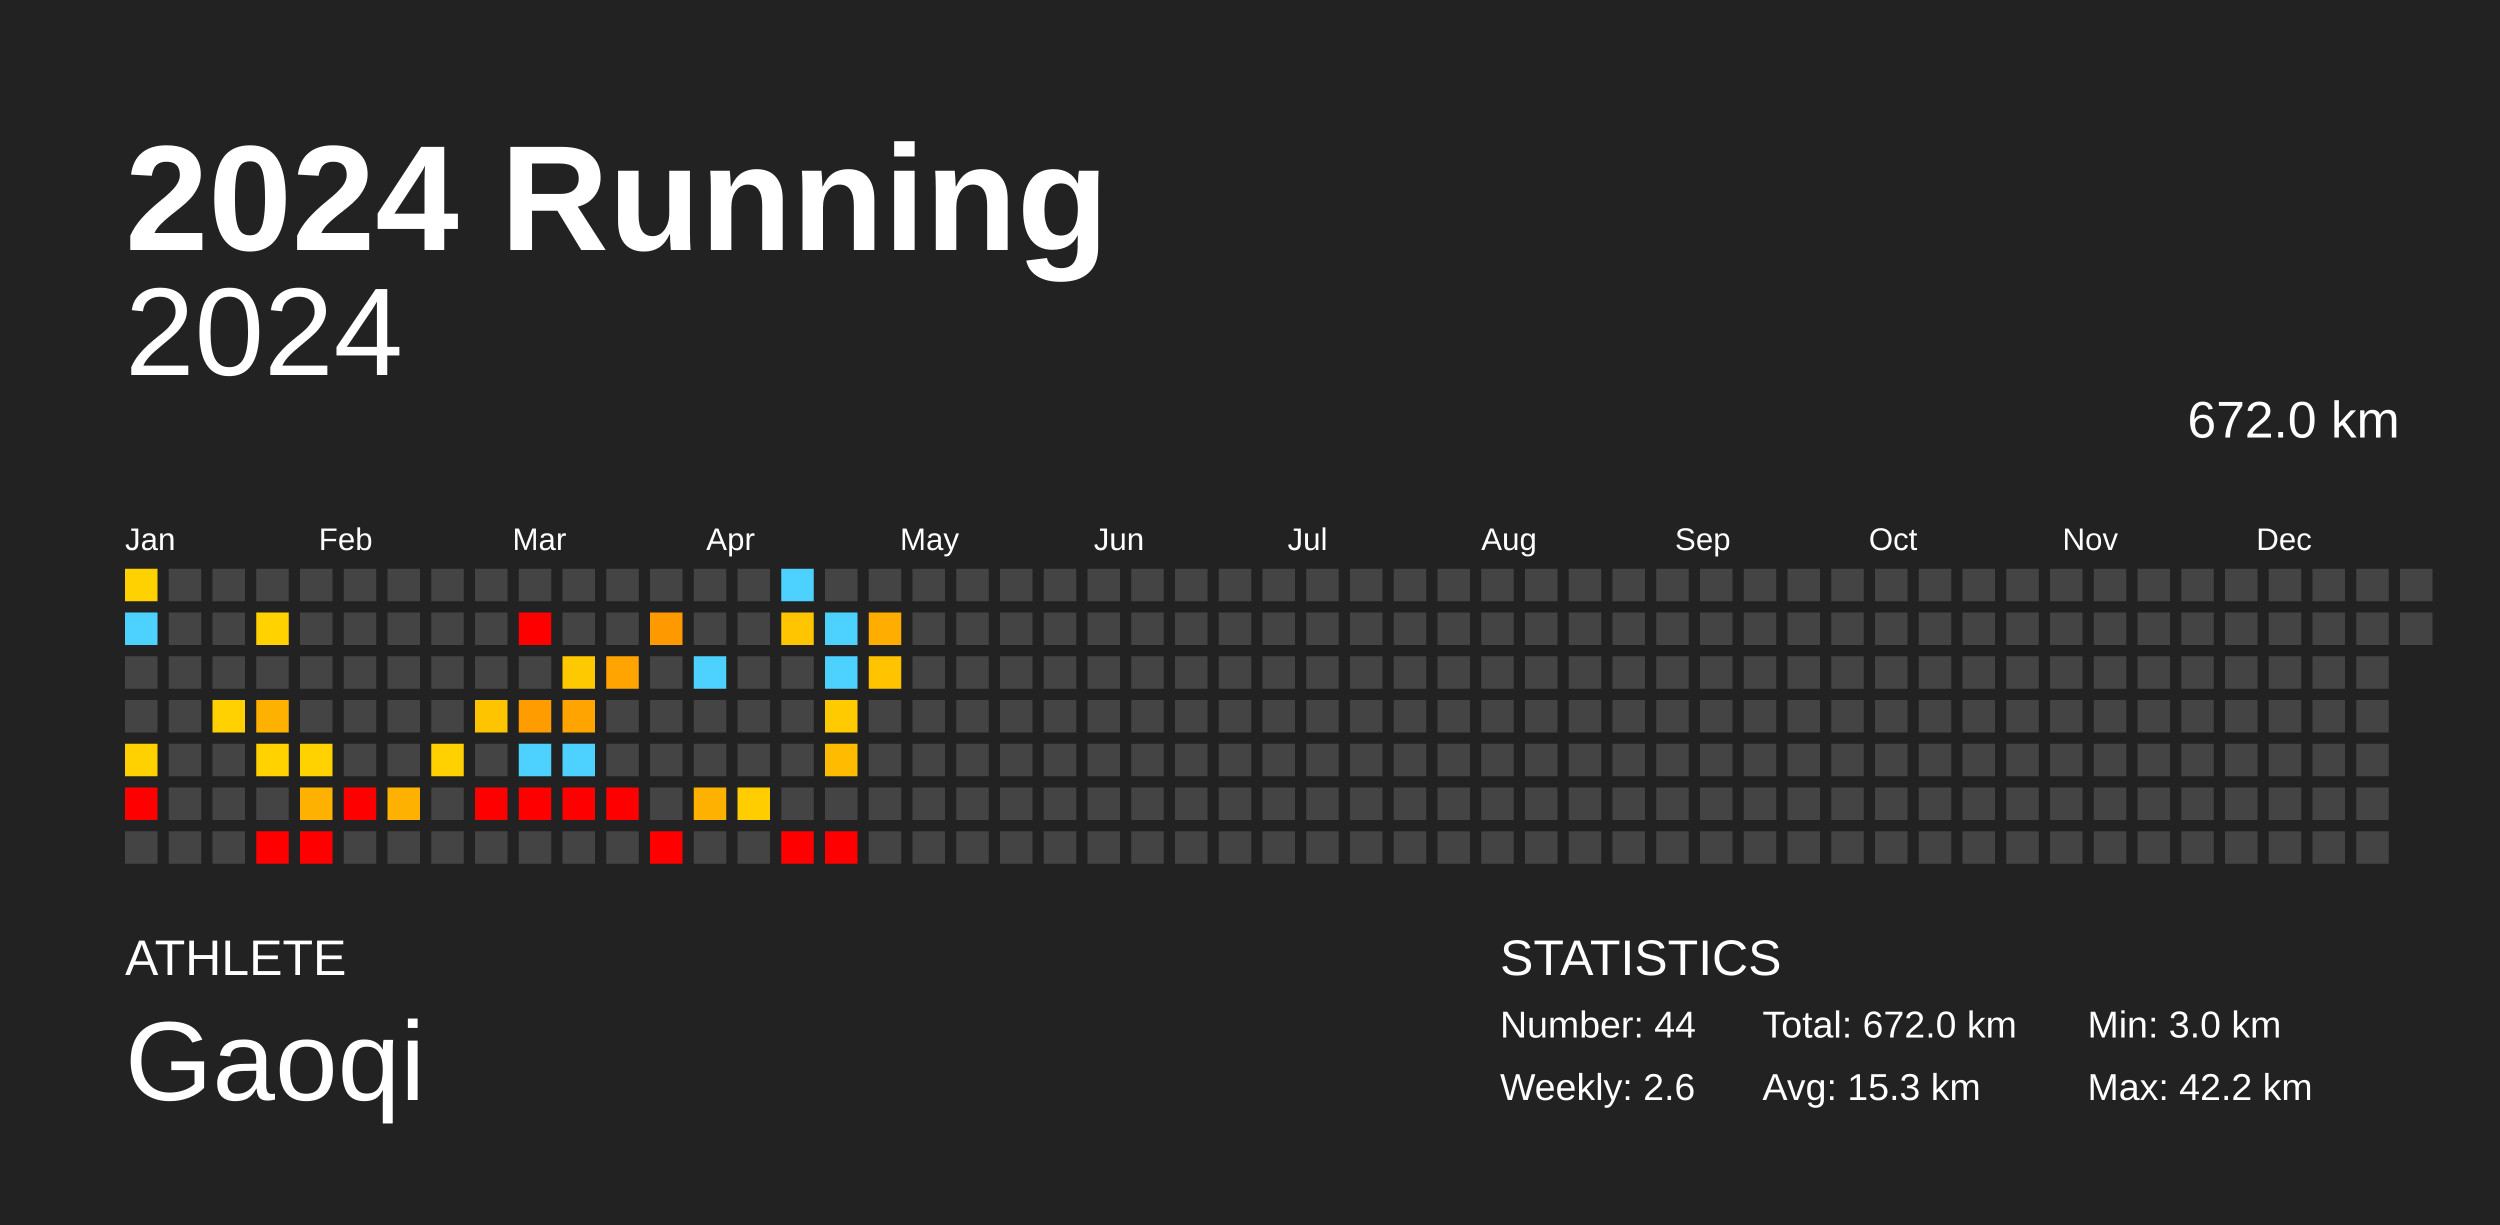
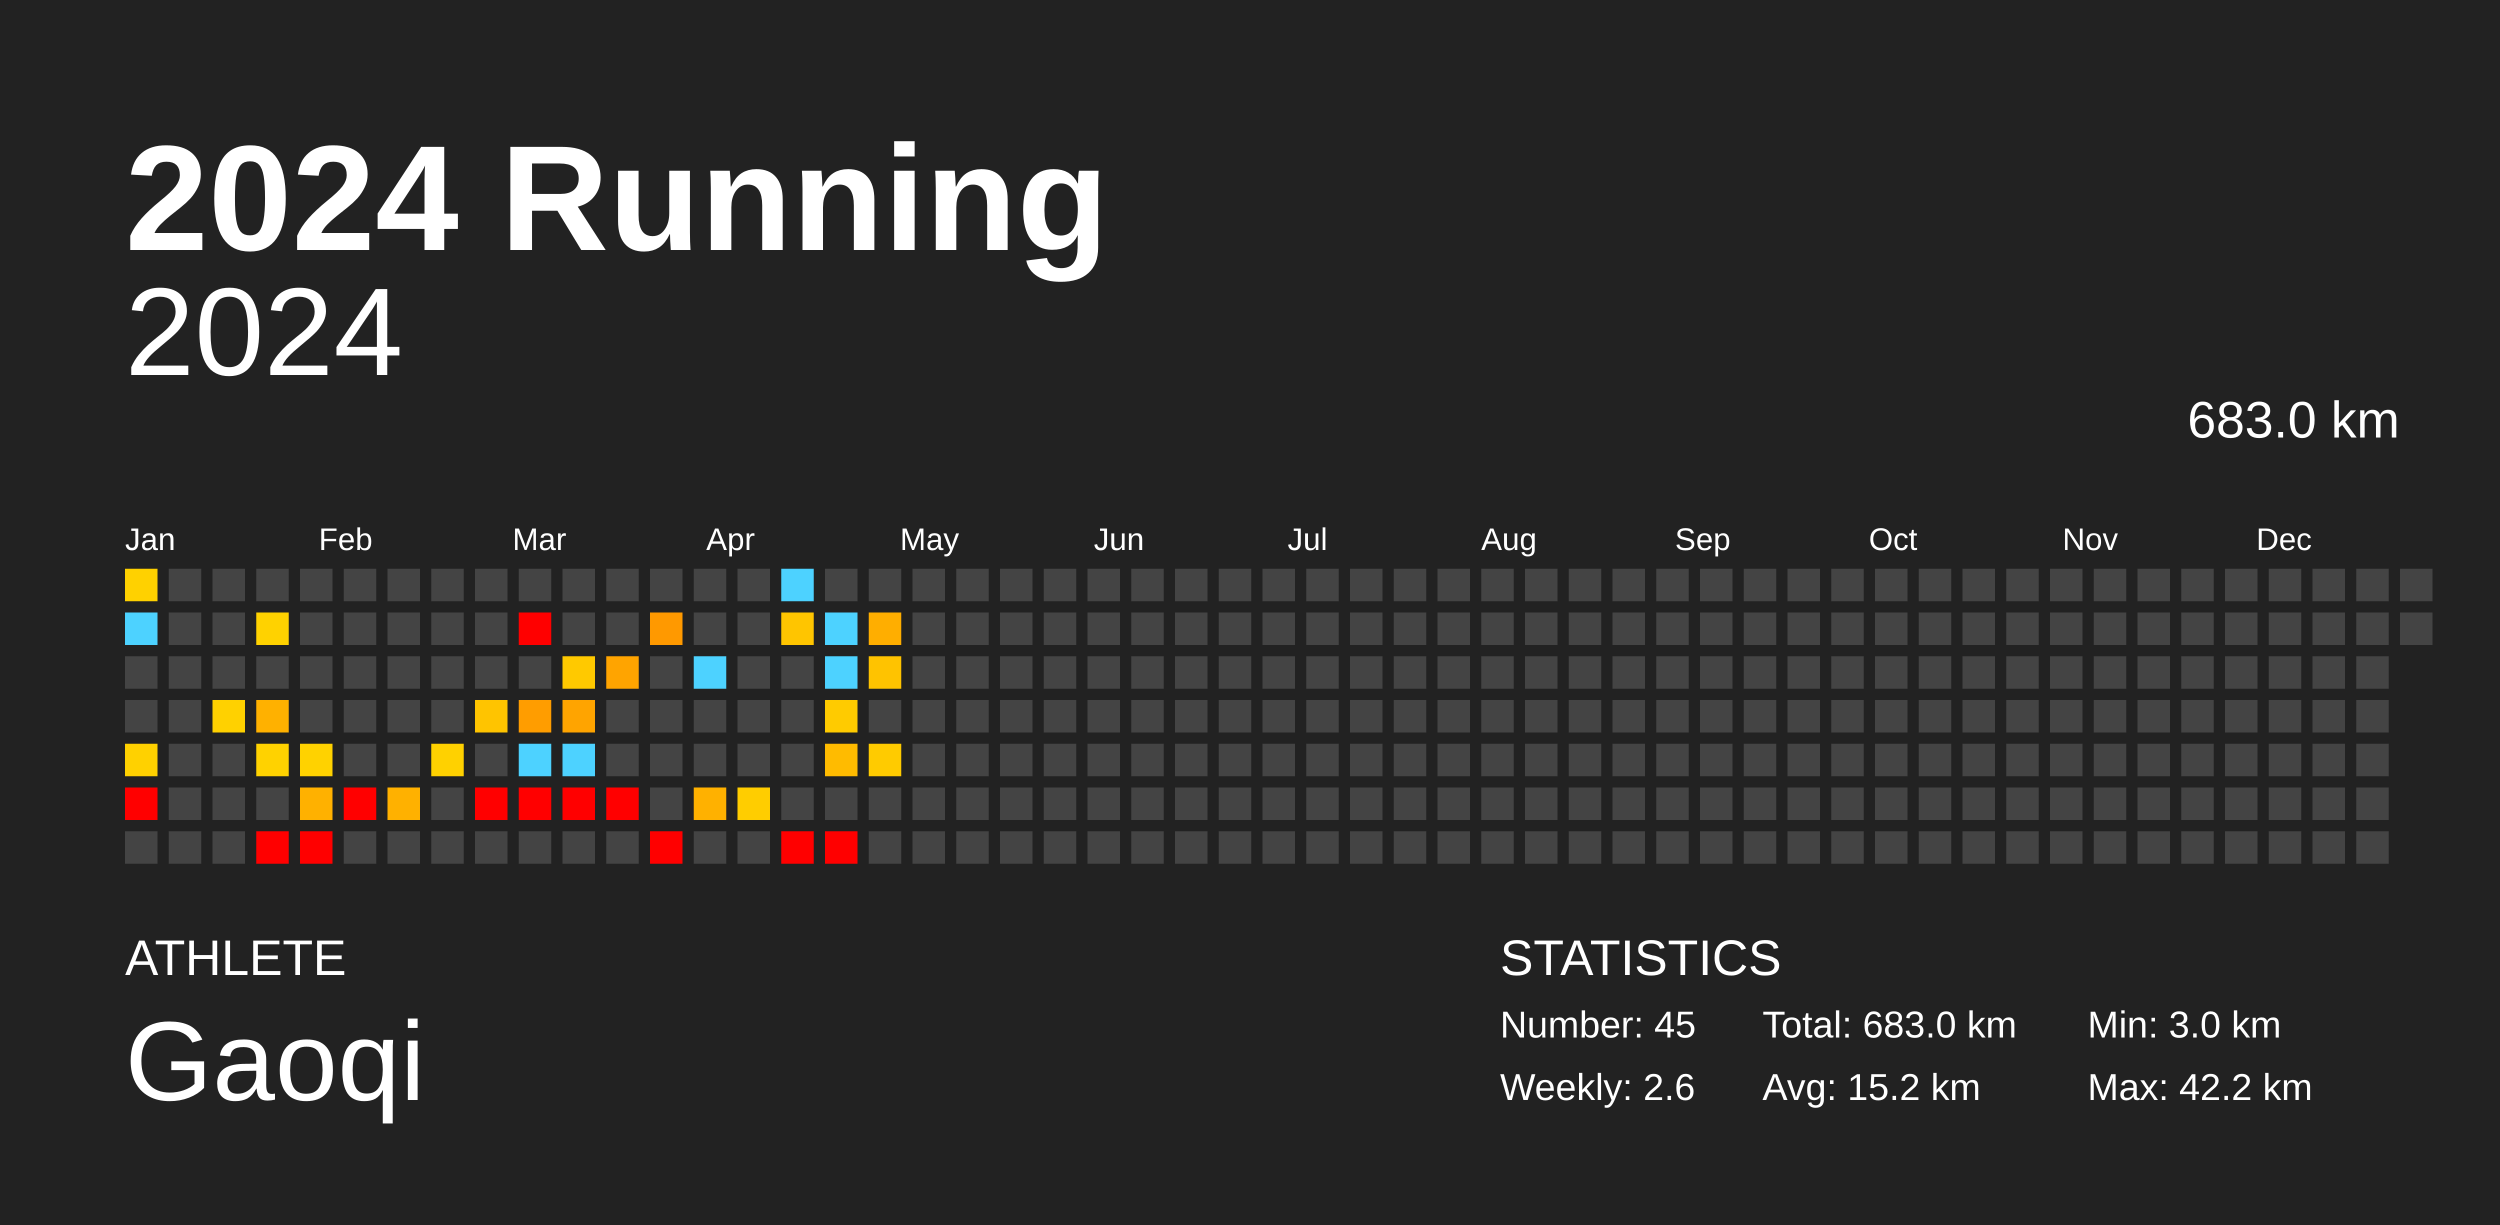
<svg xmlns="http://www.w3.org/2000/svg" baseProfile="full" height="98mm" version="1.1" viewBox="0,0,200,98" width="200mm">
  <defs />
  <rect fill="#222222" height="98" width="200" x="0" y="0" />
  <text fill="#FFFFFF" style="font-size:12px; font-family:Arial; font-weight:bold;" x="10" y="20">2024 Running</text>
  <text fill="#FFFFFF" style="font-size:4px; font-family:Arial" x="10" y="78">ATHLETE</text>
  <text fill="#FFFFFF" style="font-size:9px; font-family:Arial" x="10" y="88">Gaoqi</text>
  <text fill="#FFFFFF" style="font-size:4px; font-family:Arial" x="120" y="78">STATISTICS</text>
-   <text fill="#FFFFFF" style="font-size:3px; font-family:Arial" x="120" y="83">Number: 44</text>
+   <text fill="#FFFFFF" style="font-size:3px; font-family:Arial" x="120" y="83">Number: 45</text>
  <text fill="#FFFFFF" style="font-size:3px; font-family:Arial" x="120" y="88">Weekly: 2.6</text>
-   <text fill="#FFFFFF" style="font-size:3px; font-family:Arial" x="141" y="83">Total: 672.0 km</text>
-   <text fill="#FFFFFF" style="font-size:3px; font-family:Arial" x="141" y="88">Avg: 15.3 km</text>
+   <text fill="#FFFFFF" style="font-size:3px; font-family:Arial" x="141" y="83">Total: 683.0 km</text>
+   <text fill="#FFFFFF" style="font-size:3px; font-family:Arial" x="141" y="88">Avg: 15.2 km</text>
  <text fill="#FFFFFF" style="font-size:3px; font-family:Arial" x="167" y="83">Min: 3.0 km</text>
  <text fill="#FFFFFF" style="font-size:3px; font-family:Arial" x="167" y="88">Max: 42.2 km</text>
  <text alignment-baseline="hanging" fill="#FFFFFF" style="font-size:10.0px; font-family:Arial;" x="10" y="30">2024</text>
-   <text alignment-baseline="hanging" fill="#FFFFFF" style="font-size:4.125px; font-family:Arial;" x="175" y="35">672.0 km</text>
+   <text alignment-baseline="hanging" fill="#FFFFFF" style="font-size:4.125px; font-family:Arial;" x="175" y="35">683.0 km</text>
  <text fill="#FFFFFF" style="font-size:2.5px; font-family:Arial" x="10.0" y="44">Jan</text>
  <text fill="#FFFFFF" style="font-size:2.5px; font-family:Arial" x="25.5" y="44">Feb</text>
  <text fill="#FFFFFF" style="font-size:2.5px; font-family:Arial" x="41.0" y="44">Mar</text>
  <text fill="#FFFFFF" style="font-size:2.5px; font-family:Arial" x="56.5" y="44">Apr</text>
  <text fill="#FFFFFF" style="font-size:2.5px; font-family:Arial" x="72.0" y="44">May</text>
  <text fill="#FFFFFF" style="font-size:2.5px; font-family:Arial" x="87.5" y="44">Jun</text>
  <text fill="#FFFFFF" style="font-size:2.5px; font-family:Arial" x="103.0" y="44">Jul</text>
  <text fill="#FFFFFF" style="font-size:2.5px; font-family:Arial" x="118.5" y="44">Aug</text>
  <text fill="#FFFFFF" style="font-size:2.5px; font-family:Arial" x="134.0" y="44">Sep</text>
  <text fill="#FFFFFF" style="font-size:2.5px; font-family:Arial" x="149.5" y="44">Oct</text>
  <text fill="#FFFFFF" style="font-size:2.5px; font-family:Arial" x="165.0" y="44">Nov</text>
  <text fill="#FFFFFF" style="font-size:2.5px; font-family:Arial" x="180.5" y="44">Dec</text>
  <rect fill="#ffd100" height="2.6" width="2.6" x="10.0" y="45.5" />
  <rect fill="#4dd2ff" height="2.6" width="2.6" x="10.0" y="49.0" />
  <rect fill="#444444" height="2.6" width="2.6" x="10.0" y="52.5" />
  <rect fill="#444444" height="2.6" width="2.6" x="10.0" y="56.0" />
  <rect fill="#ffd100" height="2.6" width="2.6" x="10.0" y="59.5" />
  <rect fill="red" height="2.6" width="2.6" x="10.0" y="63.0" />
  <rect fill="#444444" height="2.6" width="2.6" x="10.0" y="66.5" />
  <rect fill="#444444" height="2.6" width="2.6" x="13.5" y="45.5" />
  <rect fill="#444444" height="2.6" width="2.6" x="13.5" y="49.0" />
  <rect fill="#444444" height="2.6" width="2.6" x="13.5" y="52.5" />
  <rect fill="#444444" height="2.6" width="2.6" x="13.5" y="56.0" />
  <rect fill="#444444" height="2.6" width="2.6" x="13.5" y="59.5" />
  <rect fill="#444444" height="2.6" width="2.6" x="13.5" y="63.0" />
  <rect fill="#444444" height="2.6" width="2.6" x="13.5" y="66.5" />
  <rect fill="#444444" height="2.6" width="2.6" x="17.0" y="45.5" />
  <rect fill="#444444" height="2.6" width="2.6" x="17.0" y="49.0" />
  <rect fill="#444444" height="2.6" width="2.6" x="17.0" y="52.5" />
  <rect fill="#ffd100" height="2.6" width="2.6" x="17.0" y="56.0" />
  <rect fill="#444444" height="2.6" width="2.6" x="17.0" y="59.5" />
  <rect fill="#444444" height="2.6" width="2.6" x="17.0" y="63.0" />
  <rect fill="#444444" height="2.6" width="2.6" x="17.0" y="66.5" />
  <rect fill="#444444" height="2.6" width="2.6" x="20.5" y="45.5" />
  <rect fill="#ffd200" height="2.6" width="2.6" x="20.5" y="49.0" />
  <rect fill="#444444" height="2.6" width="2.6" x="20.5" y="52.5" />
  <rect fill="#ffb100" height="2.6" width="2.6" x="20.5" y="56.0" />
  <rect fill="#ffd200" height="2.6" width="2.6" x="20.5" y="59.5" />
  <rect fill="#444444" height="2.6" width="2.6" x="20.5" y="63.0" />
  <rect fill="red" height="2.6" width="2.6" x="20.5" y="66.5" />
  <rect fill="#444444" height="2.6" width="2.6" x="24.0" y="45.5" />
  <rect fill="#444444" height="2.6" width="2.6" x="24.0" y="49.0" />
  <rect fill="#444444" height="2.6" width="2.6" x="24.0" y="52.5" />
  <rect fill="#444444" height="2.6" width="2.6" x="24.0" y="56.0" />
  <rect fill="#ffd200" height="2.6" width="2.6" x="24.0" y="59.5" />
  <rect fill="#ffb100" height="2.6" width="2.6" x="24.0" y="63.0" />
  <rect fill="red" height="2.6" width="2.6" x="24.0" y="66.5" />
  <rect fill="#444444" height="2.6" width="2.6" x="27.5" y="45.5" />
  <rect fill="#444444" height="2.6" width="2.6" x="27.5" y="49.0" />
  <rect fill="#444444" height="2.6" width="2.6" x="27.5" y="52.5" />
  <rect fill="#444444" height="2.6" width="2.6" x="27.5" y="56.0" />
  <rect fill="#444444" height="2.6" width="2.6" x="27.5" y="59.5" />
  <rect fill="red" height="2.6" width="2.6" x="27.5" y="63.0" />
  <rect fill="#444444" height="2.6" width="2.6" x="27.5" y="66.5" />
  <rect fill="#444444" height="2.6" width="2.6" x="31.0" y="45.5" />
  <rect fill="#444444" height="2.6" width="2.6" x="31.0" y="49.0" />
  <rect fill="#444444" height="2.6" width="2.6" x="31.0" y="52.5" />
  <rect fill="#444444" height="2.6" width="2.6" x="31.0" y="56.0" />
  <rect fill="#444444" height="2.6" width="2.6" x="31.0" y="59.5" />
  <rect fill="#ffb100" height="2.6" width="2.6" x="31.0" y="63.0" />
  <rect fill="#444444" height="2.6" width="2.6" x="31.0" y="66.5" />
  <rect fill="#444444" height="2.6" width="2.6" x="34.5" y="45.5" />
  <rect fill="#444444" height="2.6" width="2.6" x="34.5" y="49.0" />
  <rect fill="#444444" height="2.6" width="2.6" x="34.5" y="52.5" />
  <rect fill="#444444" height="2.6" width="2.6" x="34.5" y="56.0" />
  <rect fill="#ffd100" height="2.6" width="2.6" x="34.5" y="59.5" />
  <rect fill="#444444" height="2.6" width="2.6" x="34.5" y="63.0" />
  <rect fill="#444444" height="2.6" width="2.6" x="34.5" y="66.5" />
  <rect fill="#444444" height="2.6" width="2.6" x="38.0" y="45.5" />
  <rect fill="#444444" height="2.6" width="2.6" x="38.0" y="49.0" />
  <rect fill="#444444" height="2.6" width="2.6" x="38.0" y="52.5" />
  <rect fill="#ffc400" height="2.6" width="2.6" x="38.0" y="56.0" />
  <rect fill="#444444" height="2.6" width="2.6" x="38.0" y="59.5" />
  <rect fill="red" height="2.6" width="2.6" x="38.0" y="63.0" />
  <rect fill="#444444" height="2.6" width="2.6" x="38.0" y="66.5" />
  <rect fill="#444444" height="2.6" width="2.6" x="41.5" y="45.5" />
  <rect fill="red" height="2.6" width="2.6" x="41.5" y="49.0" />
  <rect fill="#444444" height="2.6" width="2.6" x="41.5" y="52.5" />
  <rect fill="#ff9d00" height="2.6" width="2.6" x="41.5" y="56.0" />
  <rect fill="#4dd2ff" height="2.6" width="2.6" x="41.5" y="59.5" />
  <rect fill="red" height="2.6" width="2.6" x="41.5" y="63.0" />
  <rect fill="#444444" height="2.6" width="2.6" x="41.5" y="66.5" />
  <rect fill="#444444" height="2.6" width="2.6" x="45.0" y="45.5" />
  <rect fill="#444444" height="2.6" width="2.6" x="45.0" y="49.0" />
  <rect fill="#ffc900" height="2.6" width="2.6" x="45.0" y="52.5" />
  <rect fill="#ffa400" height="2.6" width="2.6" x="45.0" y="56.0" />
  <rect fill="#4dd2ff" height="2.6" width="2.6" x="45.0" y="59.5" />
  <rect fill="red" height="2.6" width="2.6" x="45.0" y="63.0" />
  <rect fill="#444444" height="2.6" width="2.6" x="45.0" y="66.5" />
  <rect fill="#444444" height="2.6" width="2.6" x="48.5" y="45.5" />
  <rect fill="#444444" height="2.6" width="2.6" x="48.5" y="49.0" />
  <rect fill="#ffa400" height="2.6" width="2.6" x="48.5" y="52.5" />
  <rect fill="#444444" height="2.6" width="2.6" x="48.5" y="56.0" />
  <rect fill="#444444" height="2.6" width="2.6" x="48.5" y="59.5" />
  <rect fill="red" height="2.6" width="2.6" x="48.5" y="63.0" />
  <rect fill="#444444" height="2.6" width="2.6" x="48.5" y="66.5" />
  <rect fill="#444444" height="2.6" width="2.6" x="52.0" y="45.5" />
  <rect fill="#ff9900" height="2.6" width="2.6" x="52.0" y="49.0" />
  <rect fill="#444444" height="2.6" width="2.6" x="52.0" y="52.5" />
  <rect fill="#444444" height="2.6" width="2.6" x="52.0" y="56.0" />
  <rect fill="#444444" height="2.6" width="2.6" x="52.0" y="59.5" />
  <rect fill="#444444" height="2.6" width="2.6" x="52.0" y="63.0" />
  <rect fill="red" height="2.6" width="2.6" x="52.0" y="66.5" />
  <rect fill="#444444" height="2.6" width="2.6" x="55.5" y="45.5" />
  <rect fill="#444444" height="2.6" width="2.6" x="55.5" y="49.0" />
  <rect fill="#4dd2ff" height="2.6" width="2.6" x="55.5" y="52.5" />
  <rect fill="#444444" height="2.6" width="2.6" x="55.5" y="56.0" />
  <rect fill="#444444" height="2.6" width="2.6" x="55.5" y="59.5" />
  <rect fill="#ffb100" height="2.6" width="2.6" x="55.5" y="63.0" />
  <rect fill="#444444" height="2.6" width="2.6" x="55.5" y="66.5" />
  <rect fill="#444444" height="2.6" width="2.6" x="59.0" y="45.5" />
  <rect fill="#444444" height="2.6" width="2.6" x="59.0" y="49.0" />
  <rect fill="#444444" height="2.6" width="2.6" x="59.0" y="52.5" />
  <rect fill="#444444" height="2.6" width="2.6" x="59.0" y="56.0" />
  <rect fill="#444444" height="2.6" width="2.6" x="59.0" y="59.5" />
  <rect fill="#ffcd00" height="2.6" width="2.6" x="59.0" y="63.0" />
  <rect fill="#444444" height="2.6" width="2.6" x="59.0" y="66.5" />
  <rect fill="#4dd2ff" height="2.6" width="2.6" x="62.5" y="45.5" />
  <rect fill="#ffc500" height="2.6" width="2.6" x="62.5" y="49.0" />
  <rect fill="#444444" height="2.6" width="2.6" x="62.5" y="52.5" />
  <rect fill="#444444" height="2.6" width="2.6" x="62.5" y="56.0" />
  <rect fill="#444444" height="2.6" width="2.6" x="62.5" y="59.5" />
  <rect fill="#444444" height="2.6" width="2.6" x="62.5" y="63.0" />
  <rect fill="red" height="2.6" width="2.6" x="62.5" y="66.5" />
  <rect fill="#444444" height="2.6" width="2.6" x="66.0" y="45.5" />
  <rect fill="#4dd2ff" height="2.6" width="2.6" x="66.0" y="49.0" />
  <rect fill="#4dd2ff" height="2.6" width="2.6" x="66.0" y="52.5" />
  <rect fill="#ffcb00" height="2.6" width="2.6" x="66.0" y="56.0" />
  <rect fill="#ffbb00" height="2.6" width="2.6" x="66.0" y="59.5" />
  <rect fill="#444444" height="2.6" width="2.6" x="66.0" y="63.0" />
  <rect fill="red" height="2.6" width="2.6" x="66.0" y="66.5" />
  <rect fill="#444444" height="2.6" width="2.6" x="69.5" y="45.5" />
  <rect fill="#ffae00" height="2.6" width="2.6" x="69.5" y="49.0" />
  <rect fill="#ffc300" height="2.6" width="2.6" x="69.5" y="52.5" />
  <rect fill="#444444" height="2.6" width="2.6" x="69.5" y="56.0" />
-   <rect fill="#444444" height="2.6" width="2.6" x="69.5" y="59.5" />
+   <rect fill="#ffcb00" height="2.6" width="2.6" x="69.5" y="59.5" />
  <rect fill="#444444" height="2.6" width="2.6" x="69.5" y="63.0" />
  <rect fill="#444444" height="2.6" width="2.6" x="69.5" y="66.5" />
  <rect fill="#444444" height="2.6" width="2.6" x="73.0" y="45.5" />
  <rect fill="#444444" height="2.6" width="2.6" x="73.0" y="49.0" />
  <rect fill="#444444" height="2.6" width="2.6" x="73.0" y="52.5" />
  <rect fill="#444444" height="2.6" width="2.6" x="73.0" y="56.0" />
  <rect fill="#444444" height="2.6" width="2.6" x="73.0" y="59.5" />
  <rect fill="#444444" height="2.6" width="2.6" x="73.0" y="63.0" />
  <rect fill="#444444" height="2.6" width="2.6" x="73.0" y="66.5" />
  <rect fill="#444444" height="2.6" width="2.6" x="76.5" y="45.5" />
  <rect fill="#444444" height="2.6" width="2.6" x="76.5" y="49.0" />
  <rect fill="#444444" height="2.6" width="2.6" x="76.5" y="52.5" />
  <rect fill="#444444" height="2.6" width="2.6" x="76.5" y="56.0" />
  <rect fill="#444444" height="2.6" width="2.6" x="76.5" y="59.5" />
  <rect fill="#444444" height="2.6" width="2.6" x="76.5" y="63.0" />
  <rect fill="#444444" height="2.6" width="2.6" x="76.5" y="66.5" />
  <rect fill="#444444" height="2.6" width="2.6" x="80.0" y="45.5" />
  <rect fill="#444444" height="2.6" width="2.6" x="80.0" y="49.0" />
  <rect fill="#444444" height="2.6" width="2.6" x="80.0" y="52.5" />
  <rect fill="#444444" height="2.6" width="2.6" x="80.0" y="56.0" />
  <rect fill="#444444" height="2.6" width="2.6" x="80.0" y="59.5" />
  <rect fill="#444444" height="2.6" width="2.6" x="80.0" y="63.0" />
  <rect fill="#444444" height="2.6" width="2.6" x="80.0" y="66.5" />
  <rect fill="#444444" height="2.6" width="2.6" x="83.5" y="45.5" />
  <rect fill="#444444" height="2.6" width="2.6" x="83.5" y="49.0" />
  <rect fill="#444444" height="2.6" width="2.6" x="83.5" y="52.5" />
  <rect fill="#444444" height="2.6" width="2.6" x="83.5" y="56.0" />
  <rect fill="#444444" height="2.6" width="2.6" x="83.5" y="59.5" />
  <rect fill="#444444" height="2.6" width="2.6" x="83.5" y="63.0" />
  <rect fill="#444444" height="2.6" width="2.6" x="83.5" y="66.5" />
  <rect fill="#444444" height="2.6" width="2.6" x="87.0" y="45.5" />
  <rect fill="#444444" height="2.6" width="2.6" x="87.0" y="49.0" />
  <rect fill="#444444" height="2.6" width="2.6" x="87.0" y="52.5" />
  <rect fill="#444444" height="2.6" width="2.6" x="87.0" y="56.0" />
  <rect fill="#444444" height="2.6" width="2.6" x="87.0" y="59.5" />
  <rect fill="#444444" height="2.6" width="2.6" x="87.0" y="63.0" />
  <rect fill="#444444" height="2.6" width="2.6" x="87.0" y="66.5" />
  <rect fill="#444444" height="2.6" width="2.6" x="90.5" y="45.5" />
  <rect fill="#444444" height="2.6" width="2.6" x="90.5" y="49.0" />
  <rect fill="#444444" height="2.6" width="2.6" x="90.5" y="52.5" />
  <rect fill="#444444" height="2.6" width="2.6" x="90.5" y="56.0" />
  <rect fill="#444444" height="2.6" width="2.6" x="90.5" y="59.5" />
  <rect fill="#444444" height="2.6" width="2.6" x="90.5" y="63.0" />
  <rect fill="#444444" height="2.6" width="2.6" x="90.5" y="66.5" />
  <rect fill="#444444" height="2.6" width="2.6" x="94.0" y="45.5" />
  <rect fill="#444444" height="2.6" width="2.6" x="94.0" y="49.0" />
  <rect fill="#444444" height="2.6" width="2.6" x="94.0" y="52.5" />
  <rect fill="#444444" height="2.6" width="2.6" x="94.0" y="56.0" />
  <rect fill="#444444" height="2.6" width="2.6" x="94.0" y="59.5" />
  <rect fill="#444444" height="2.6" width="2.6" x="94.0" y="63.0" />
  <rect fill="#444444" height="2.6" width="2.6" x="94.0" y="66.5" />
  <rect fill="#444444" height="2.6" width="2.6" x="97.5" y="45.5" />
  <rect fill="#444444" height="2.6" width="2.6" x="97.5" y="49.0" />
  <rect fill="#444444" height="2.6" width="2.6" x="97.5" y="52.5" />
  <rect fill="#444444" height="2.6" width="2.6" x="97.5" y="56.0" />
  <rect fill="#444444" height="2.6" width="2.6" x="97.5" y="59.5" />
  <rect fill="#444444" height="2.6" width="2.6" x="97.5" y="63.0" />
  <rect fill="#444444" height="2.6" width="2.6" x="97.5" y="66.5" />
  <rect fill="#444444" height="2.6" width="2.6" x="101.0" y="45.5" />
  <rect fill="#444444" height="2.6" width="2.6" x="101.0" y="49.0" />
  <rect fill="#444444" height="2.6" width="2.6" x="101.0" y="52.5" />
  <rect fill="#444444" height="2.6" width="2.6" x="101.0" y="56.0" />
  <rect fill="#444444" height="2.6" width="2.6" x="101.0" y="59.5" />
  <rect fill="#444444" height="2.6" width="2.6" x="101.0" y="63.0" />
  <rect fill="#444444" height="2.6" width="2.6" x="101.0" y="66.5" />
  <rect fill="#444444" height="2.6" width="2.6" x="104.5" y="45.5" />
  <rect fill="#444444" height="2.6" width="2.6" x="104.5" y="49.0" />
  <rect fill="#444444" height="2.6" width="2.6" x="104.5" y="52.5" />
  <rect fill="#444444" height="2.6" width="2.6" x="104.5" y="56.0" />
  <rect fill="#444444" height="2.6" width="2.6" x="104.5" y="59.5" />
  <rect fill="#444444" height="2.6" width="2.6" x="104.5" y="63.0" />
  <rect fill="#444444" height="2.6" width="2.6" x="104.5" y="66.5" />
  <rect fill="#444444" height="2.6" width="2.6" x="108.0" y="45.5" />
  <rect fill="#444444" height="2.6" width="2.6" x="108.0" y="49.0" />
  <rect fill="#444444" height="2.6" width="2.6" x="108.0" y="52.5" />
  <rect fill="#444444" height="2.6" width="2.6" x="108.0" y="56.0" />
  <rect fill="#444444" height="2.6" width="2.6" x="108.0" y="59.5" />
  <rect fill="#444444" height="2.6" width="2.6" x="108.0" y="63.0" />
  <rect fill="#444444" height="2.6" width="2.6" x="108.0" y="66.5" />
  <rect fill="#444444" height="2.6" width="2.6" x="111.5" y="45.5" />
  <rect fill="#444444" height="2.6" width="2.6" x="111.5" y="49.0" />
  <rect fill="#444444" height="2.6" width="2.6" x="111.5" y="52.5" />
  <rect fill="#444444" height="2.6" width="2.6" x="111.5" y="56.0" />
  <rect fill="#444444" height="2.6" width="2.6" x="111.5" y="59.5" />
  <rect fill="#444444" height="2.6" width="2.6" x="111.5" y="63.0" />
  <rect fill="#444444" height="2.6" width="2.6" x="111.5" y="66.5" />
  <rect fill="#444444" height="2.6" width="2.6" x="115.0" y="45.5" />
  <rect fill="#444444" height="2.6" width="2.6" x="115.0" y="49.0" />
  <rect fill="#444444" height="2.6" width="2.6" x="115.0" y="52.5" />
  <rect fill="#444444" height="2.6" width="2.6" x="115.0" y="56.0" />
  <rect fill="#444444" height="2.6" width="2.6" x="115.0" y="59.5" />
  <rect fill="#444444" height="2.6" width="2.6" x="115.0" y="63.0" />
  <rect fill="#444444" height="2.6" width="2.6" x="115.0" y="66.5" />
  <rect fill="#444444" height="2.6" width="2.6" x="118.5" y="45.5" />
  <rect fill="#444444" height="2.6" width="2.6" x="118.5" y="49.0" />
  <rect fill="#444444" height="2.6" width="2.6" x="118.5" y="52.5" />
  <rect fill="#444444" height="2.6" width="2.6" x="118.5" y="56.0" />
  <rect fill="#444444" height="2.6" width="2.6" x="118.5" y="59.5" />
  <rect fill="#444444" height="2.6" width="2.6" x="118.5" y="63.0" />
  <rect fill="#444444" height="2.6" width="2.6" x="118.5" y="66.5" />
  <rect fill="#444444" height="2.6" width="2.6" x="122.0" y="45.5" />
  <rect fill="#444444" height="2.6" width="2.6" x="122.0" y="49.0" />
  <rect fill="#444444" height="2.6" width="2.6" x="122.0" y="52.5" />
  <rect fill="#444444" height="2.6" width="2.6" x="122.0" y="56.0" />
  <rect fill="#444444" height="2.6" width="2.6" x="122.0" y="59.5" />
  <rect fill="#444444" height="2.6" width="2.6" x="122.0" y="63.0" />
  <rect fill="#444444" height="2.6" width="2.6" x="122.0" y="66.5" />
  <rect fill="#444444" height="2.6" width="2.6" x="125.5" y="45.5" />
  <rect fill="#444444" height="2.6" width="2.6" x="125.5" y="49.0" />
  <rect fill="#444444" height="2.6" width="2.6" x="125.5" y="52.5" />
  <rect fill="#444444" height="2.6" width="2.6" x="125.5" y="56.0" />
  <rect fill="#444444" height="2.6" width="2.6" x="125.5" y="59.5" />
  <rect fill="#444444" height="2.6" width="2.6" x="125.5" y="63.0" />
  <rect fill="#444444" height="2.6" width="2.6" x="125.5" y="66.5" />
  <rect fill="#444444" height="2.6" width="2.6" x="129.0" y="45.5" />
  <rect fill="#444444" height="2.6" width="2.6" x="129.0" y="49.0" />
  <rect fill="#444444" height="2.6" width="2.6" x="129.0" y="52.5" />
  <rect fill="#444444" height="2.6" width="2.6" x="129.0" y="56.0" />
  <rect fill="#444444" height="2.6" width="2.6" x="129.0" y="59.5" />
  <rect fill="#444444" height="2.6" width="2.6" x="129.0" y="63.0" />
  <rect fill="#444444" height="2.6" width="2.6" x="129.0" y="66.5" />
  <rect fill="#444444" height="2.6" width="2.6" x="132.5" y="45.5" />
  <rect fill="#444444" height="2.6" width="2.6" x="132.5" y="49.0" />
  <rect fill="#444444" height="2.6" width="2.6" x="132.5" y="52.5" />
  <rect fill="#444444" height="2.6" width="2.6" x="132.5" y="56.0" />
  <rect fill="#444444" height="2.6" width="2.6" x="132.5" y="59.5" />
  <rect fill="#444444" height="2.6" width="2.6" x="132.5" y="63.0" />
  <rect fill="#444444" height="2.6" width="2.6" x="132.5" y="66.5" />
  <rect fill="#444444" height="2.6" width="2.6" x="136.0" y="45.5" />
  <rect fill="#444444" height="2.6" width="2.6" x="136.0" y="49.0" />
  <rect fill="#444444" height="2.6" width="2.6" x="136.0" y="52.5" />
  <rect fill="#444444" height="2.6" width="2.6" x="136.0" y="56.0" />
  <rect fill="#444444" height="2.6" width="2.6" x="136.0" y="59.5" />
  <rect fill="#444444" height="2.6" width="2.6" x="136.0" y="63.0" />
  <rect fill="#444444" height="2.6" width="2.6" x="136.0" y="66.5" />
  <rect fill="#444444" height="2.6" width="2.6" x="139.5" y="45.5" />
  <rect fill="#444444" height="2.6" width="2.6" x="139.5" y="49.0" />
  <rect fill="#444444" height="2.6" width="2.6" x="139.5" y="52.5" />
  <rect fill="#444444" height="2.6" width="2.6" x="139.5" y="56.0" />
  <rect fill="#444444" height="2.6" width="2.6" x="139.5" y="59.5" />
  <rect fill="#444444" height="2.6" width="2.6" x="139.5" y="63.0" />
  <rect fill="#444444" height="2.6" width="2.6" x="139.5" y="66.5" />
  <rect fill="#444444" height="2.6" width="2.6" x="143.0" y="45.5" />
  <rect fill="#444444" height="2.6" width="2.6" x="143.0" y="49.0" />
  <rect fill="#444444" height="2.6" width="2.6" x="143.0" y="52.5" />
  <rect fill="#444444" height="2.6" width="2.6" x="143.0" y="56.0" />
  <rect fill="#444444" height="2.6" width="2.6" x="143.0" y="59.5" />
  <rect fill="#444444" height="2.6" width="2.6" x="143.0" y="63.0" />
  <rect fill="#444444" height="2.6" width="2.6" x="143.0" y="66.5" />
  <rect fill="#444444" height="2.6" width="2.6" x="146.5" y="45.5" />
  <rect fill="#444444" height="2.6" width="2.6" x="146.5" y="49.0" />
  <rect fill="#444444" height="2.6" width="2.6" x="146.5" y="52.5" />
  <rect fill="#444444" height="2.6" width="2.6" x="146.5" y="56.0" />
  <rect fill="#444444" height="2.6" width="2.6" x="146.5" y="59.5" />
  <rect fill="#444444" height="2.6" width="2.6" x="146.5" y="63.0" />
  <rect fill="#444444" height="2.6" width="2.6" x="146.5" y="66.5" />
  <rect fill="#444444" height="2.6" width="2.6" x="150.0" y="45.5" />
  <rect fill="#444444" height="2.6" width="2.6" x="150.0" y="49.0" />
  <rect fill="#444444" height="2.6" width="2.6" x="150.0" y="52.5" />
  <rect fill="#444444" height="2.6" width="2.6" x="150.0" y="56.0" />
  <rect fill="#444444" height="2.6" width="2.6" x="150.0" y="59.5" />
  <rect fill="#444444" height="2.6" width="2.6" x="150.0" y="63.0" />
  <rect fill="#444444" height="2.6" width="2.6" x="150.0" y="66.5" />
  <rect fill="#444444" height="2.6" width="2.6" x="153.5" y="45.5" />
  <rect fill="#444444" height="2.6" width="2.6" x="153.5" y="49.0" />
  <rect fill="#444444" height="2.6" width="2.6" x="153.5" y="52.5" />
  <rect fill="#444444" height="2.6" width="2.6" x="153.5" y="56.0" />
  <rect fill="#444444" height="2.6" width="2.6" x="153.5" y="59.5" />
  <rect fill="#444444" height="2.6" width="2.6" x="153.5" y="63.0" />
  <rect fill="#444444" height="2.6" width="2.6" x="153.5" y="66.5" />
  <rect fill="#444444" height="2.6" width="2.6" x="157.0" y="45.5" />
  <rect fill="#444444" height="2.6" width="2.6" x="157.0" y="49.0" />
  <rect fill="#444444" height="2.6" width="2.6" x="157.0" y="52.5" />
  <rect fill="#444444" height="2.6" width="2.6" x="157.0" y="56.0" />
  <rect fill="#444444" height="2.6" width="2.6" x="157.0" y="59.5" />
  <rect fill="#444444" height="2.6" width="2.6" x="157.0" y="63.0" />
  <rect fill="#444444" height="2.6" width="2.6" x="157.0" y="66.5" />
  <rect fill="#444444" height="2.6" width="2.6" x="160.5" y="45.5" />
  <rect fill="#444444" height="2.6" width="2.6" x="160.5" y="49.0" />
  <rect fill="#444444" height="2.6" width="2.6" x="160.5" y="52.5" />
  <rect fill="#444444" height="2.6" width="2.6" x="160.5" y="56.0" />
  <rect fill="#444444" height="2.6" width="2.6" x="160.5" y="59.5" />
  <rect fill="#444444" height="2.6" width="2.6" x="160.5" y="63.0" />
  <rect fill="#444444" height="2.6" width="2.6" x="160.5" y="66.5" />
  <rect fill="#444444" height="2.6" width="2.6" x="164.0" y="45.5" />
  <rect fill="#444444" height="2.6" width="2.6" x="164.0" y="49.0" />
  <rect fill="#444444" height="2.6" width="2.6" x="164.0" y="52.5" />
  <rect fill="#444444" height="2.6" width="2.6" x="164.0" y="56.0" />
  <rect fill="#444444" height="2.6" width="2.6" x="164.0" y="59.5" />
  <rect fill="#444444" height="2.6" width="2.6" x="164.0" y="63.0" />
  <rect fill="#444444" height="2.6" width="2.6" x="164.0" y="66.5" />
  <rect fill="#444444" height="2.6" width="2.6" x="167.5" y="45.5" />
  <rect fill="#444444" height="2.6" width="2.6" x="167.5" y="49.0" />
  <rect fill="#444444" height="2.6" width="2.6" x="167.5" y="52.5" />
  <rect fill="#444444" height="2.6" width="2.6" x="167.5" y="56.0" />
  <rect fill="#444444" height="2.6" width="2.6" x="167.5" y="59.5" />
  <rect fill="#444444" height="2.6" width="2.6" x="167.5" y="63.0" />
  <rect fill="#444444" height="2.6" width="2.6" x="167.5" y="66.5" />
  <rect fill="#444444" height="2.6" width="2.6" x="171.0" y="45.5" />
  <rect fill="#444444" height="2.6" width="2.6" x="171.0" y="49.0" />
  <rect fill="#444444" height="2.6" width="2.6" x="171.0" y="52.5" />
  <rect fill="#444444" height="2.6" width="2.6" x="171.0" y="56.0" />
  <rect fill="#444444" height="2.6" width="2.6" x="171.0" y="59.5" />
  <rect fill="#444444" height="2.6" width="2.6" x="171.0" y="63.0" />
  <rect fill="#444444" height="2.6" width="2.6" x="171.0" y="66.5" />
  <rect fill="#444444" height="2.6" width="2.6" x="174.5" y="45.5" />
  <rect fill="#444444" height="2.6" width="2.6" x="174.5" y="49.0" />
  <rect fill="#444444" height="2.6" width="2.6" x="174.5" y="52.5" />
  <rect fill="#444444" height="2.6" width="2.6" x="174.5" y="56.0" />
  <rect fill="#444444" height="2.6" width="2.6" x="174.5" y="59.5" />
  <rect fill="#444444" height="2.6" width="2.6" x="174.5" y="63.0" />
  <rect fill="#444444" height="2.6" width="2.6" x="174.5" y="66.5" />
  <rect fill="#444444" height="2.6" width="2.6" x="178.0" y="45.5" />
  <rect fill="#444444" height="2.6" width="2.6" x="178.0" y="49.0" />
  <rect fill="#444444" height="2.6" width="2.6" x="178.0" y="52.5" />
  <rect fill="#444444" height="2.6" width="2.6" x="178.0" y="56.0" />
  <rect fill="#444444" height="2.6" width="2.6" x="178.0" y="59.5" />
  <rect fill="#444444" height="2.6" width="2.6" x="178.0" y="63.0" />
  <rect fill="#444444" height="2.6" width="2.6" x="178.0" y="66.5" />
  <rect fill="#444444" height="2.6" width="2.6" x="181.5" y="45.5" />
  <rect fill="#444444" height="2.6" width="2.6" x="181.5" y="49.0" />
  <rect fill="#444444" height="2.6" width="2.6" x="181.5" y="52.5" />
  <rect fill="#444444" height="2.6" width="2.6" x="181.5" y="56.0" />
  <rect fill="#444444" height="2.6" width="2.6" x="181.5" y="59.5" />
  <rect fill="#444444" height="2.6" width="2.6" x="181.5" y="63.0" />
  <rect fill="#444444" height="2.6" width="2.6" x="181.5" y="66.5" />
  <rect fill="#444444" height="2.6" width="2.6" x="185.0" y="45.5" />
  <rect fill="#444444" height="2.6" width="2.6" x="185.0" y="49.0" />
  <rect fill="#444444" height="2.6" width="2.6" x="185.0" y="52.5" />
  <rect fill="#444444" height="2.6" width="2.6" x="185.0" y="56.0" />
  <rect fill="#444444" height="2.6" width="2.6" x="185.0" y="59.5" />
  <rect fill="#444444" height="2.6" width="2.6" x="185.0" y="63.0" />
  <rect fill="#444444" height="2.6" width="2.6" x="185.0" y="66.5" />
  <rect fill="#444444" height="2.6" width="2.6" x="188.5" y="45.5" />
  <rect fill="#444444" height="2.6" width="2.6" x="188.5" y="49.0" />
  <rect fill="#444444" height="2.6" width="2.6" x="188.5" y="52.5" />
  <rect fill="#444444" height="2.6" width="2.6" x="188.5" y="56.0" />
  <rect fill="#444444" height="2.6" width="2.6" x="188.5" y="59.5" />
  <rect fill="#444444" height="2.6" width="2.6" x="188.5" y="63.0" />
  <rect fill="#444444" height="2.6" width="2.6" x="188.5" y="66.5" />
  <rect fill="#444444" height="2.6" width="2.6" x="192.0" y="45.5" />
  <rect fill="#444444" height="2.6" width="2.6" x="192.0" y="49.0" />
</svg>
